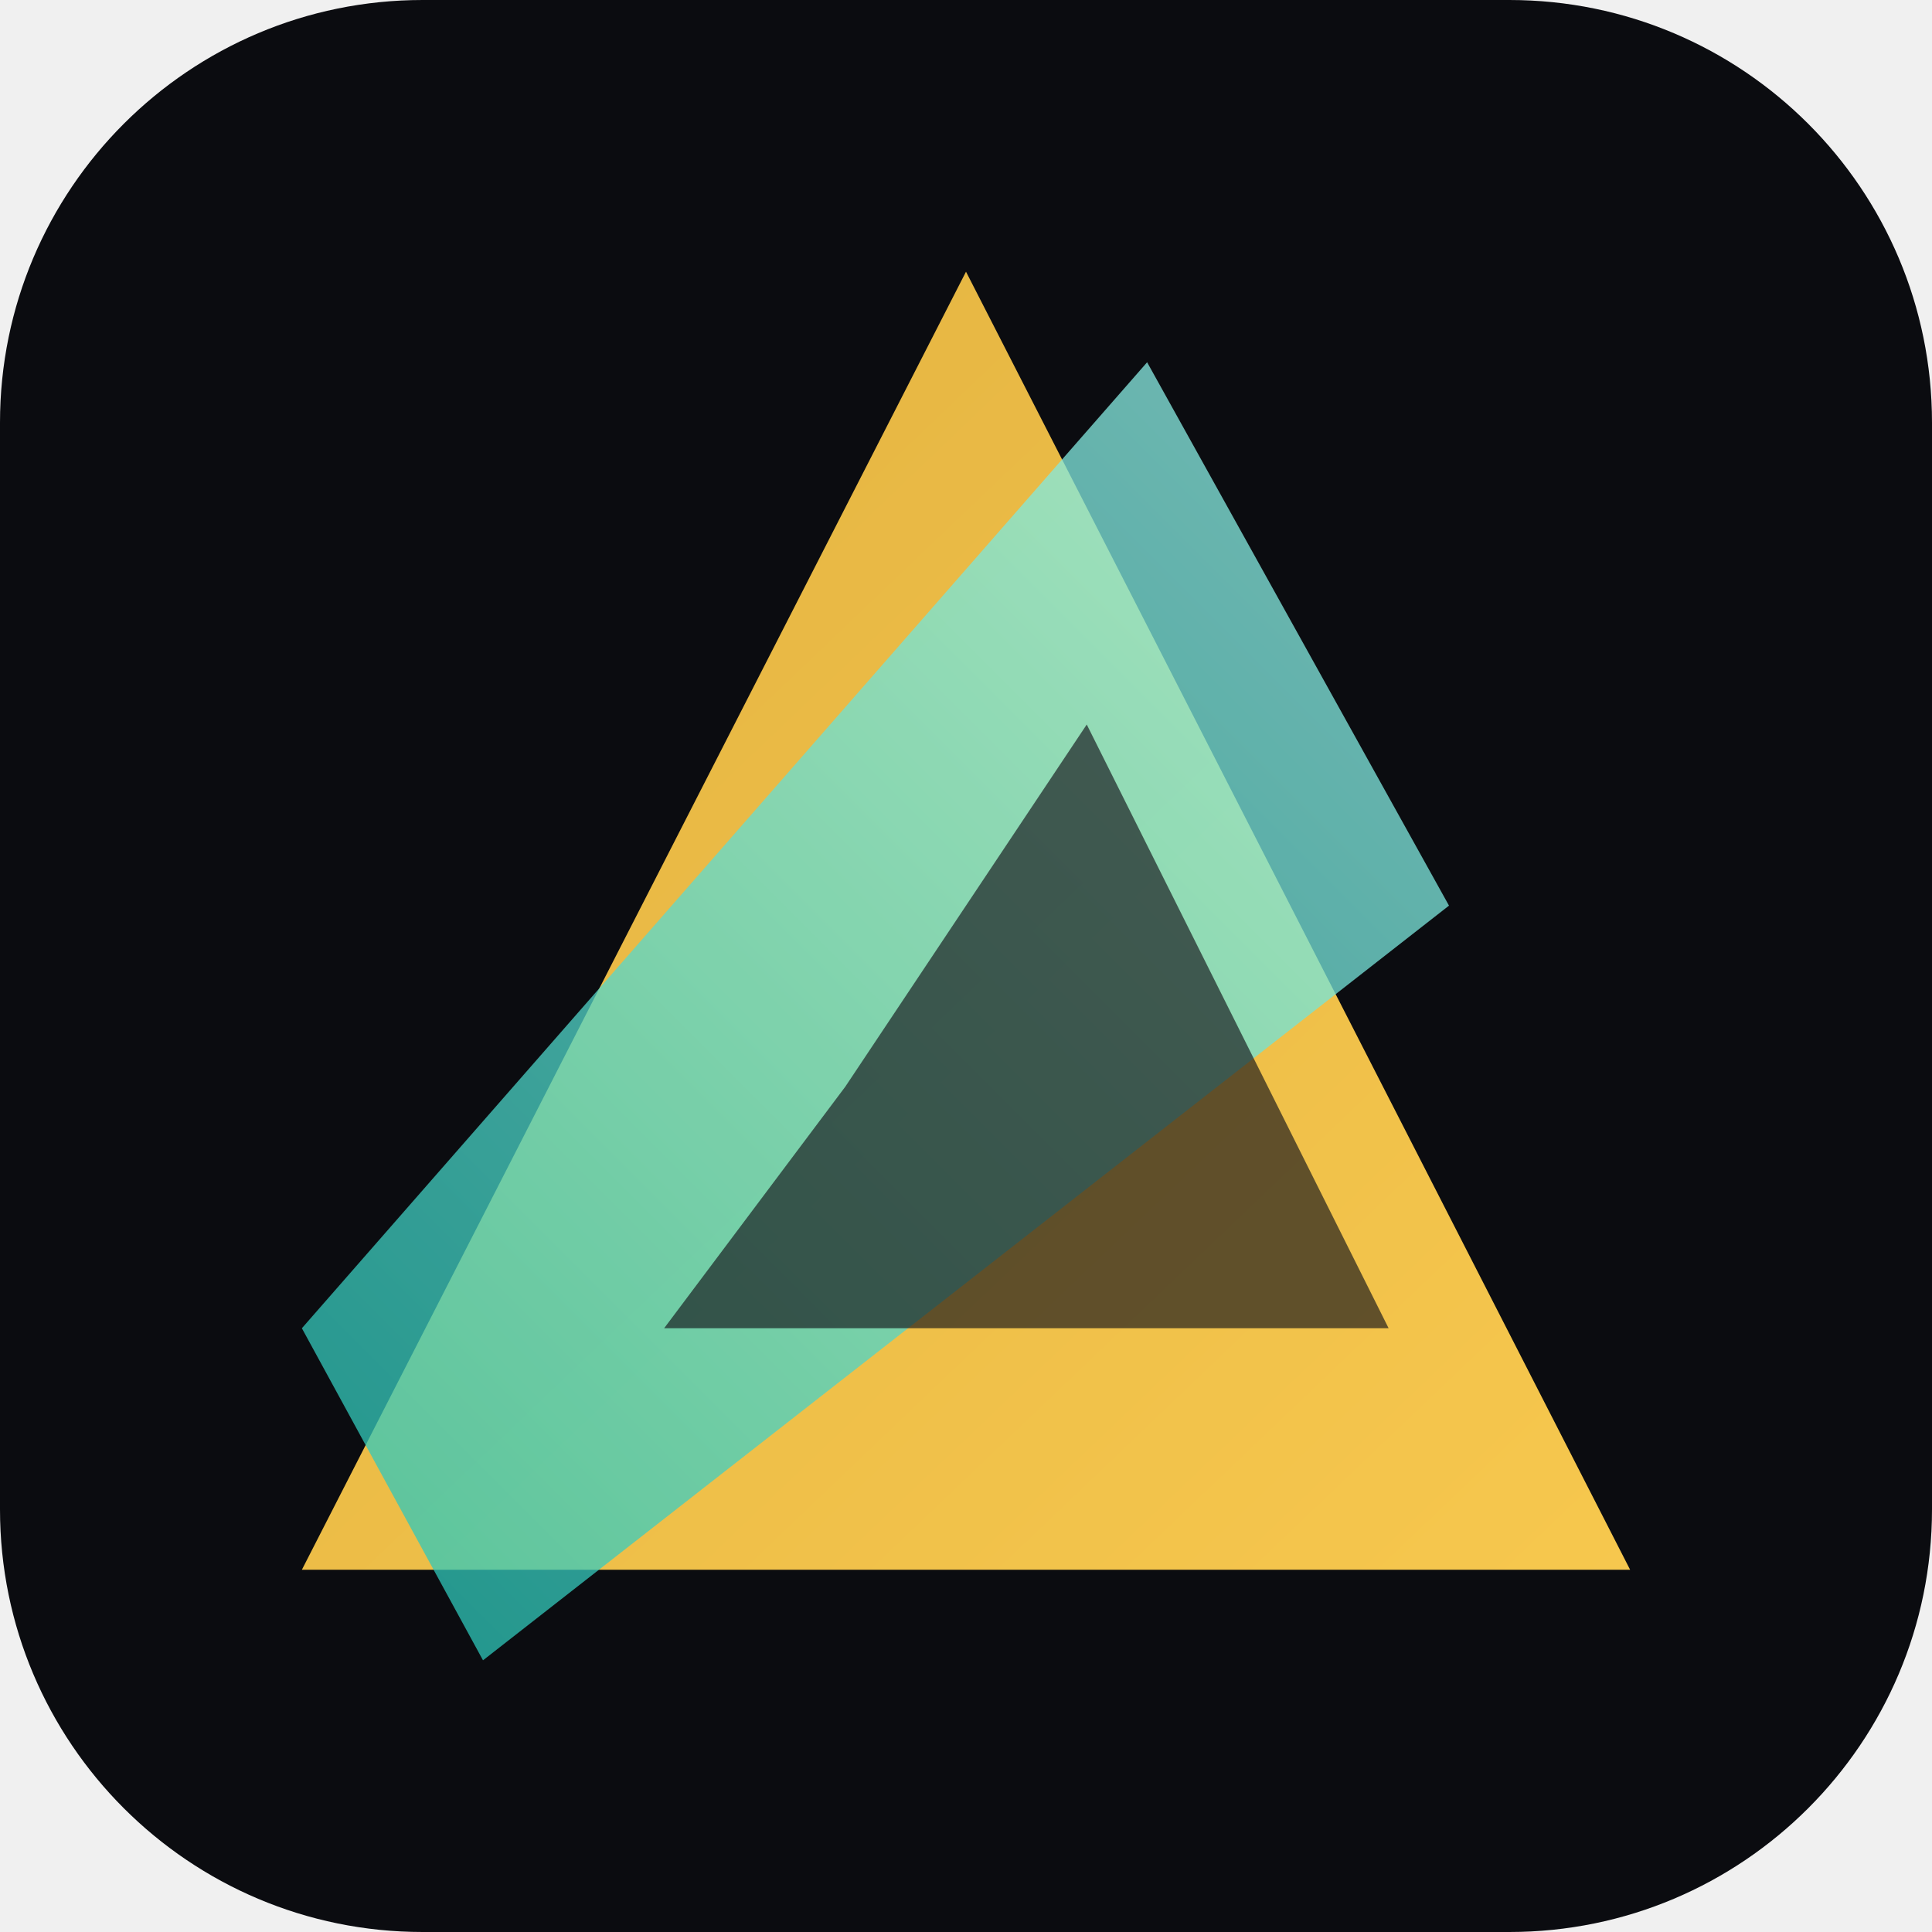
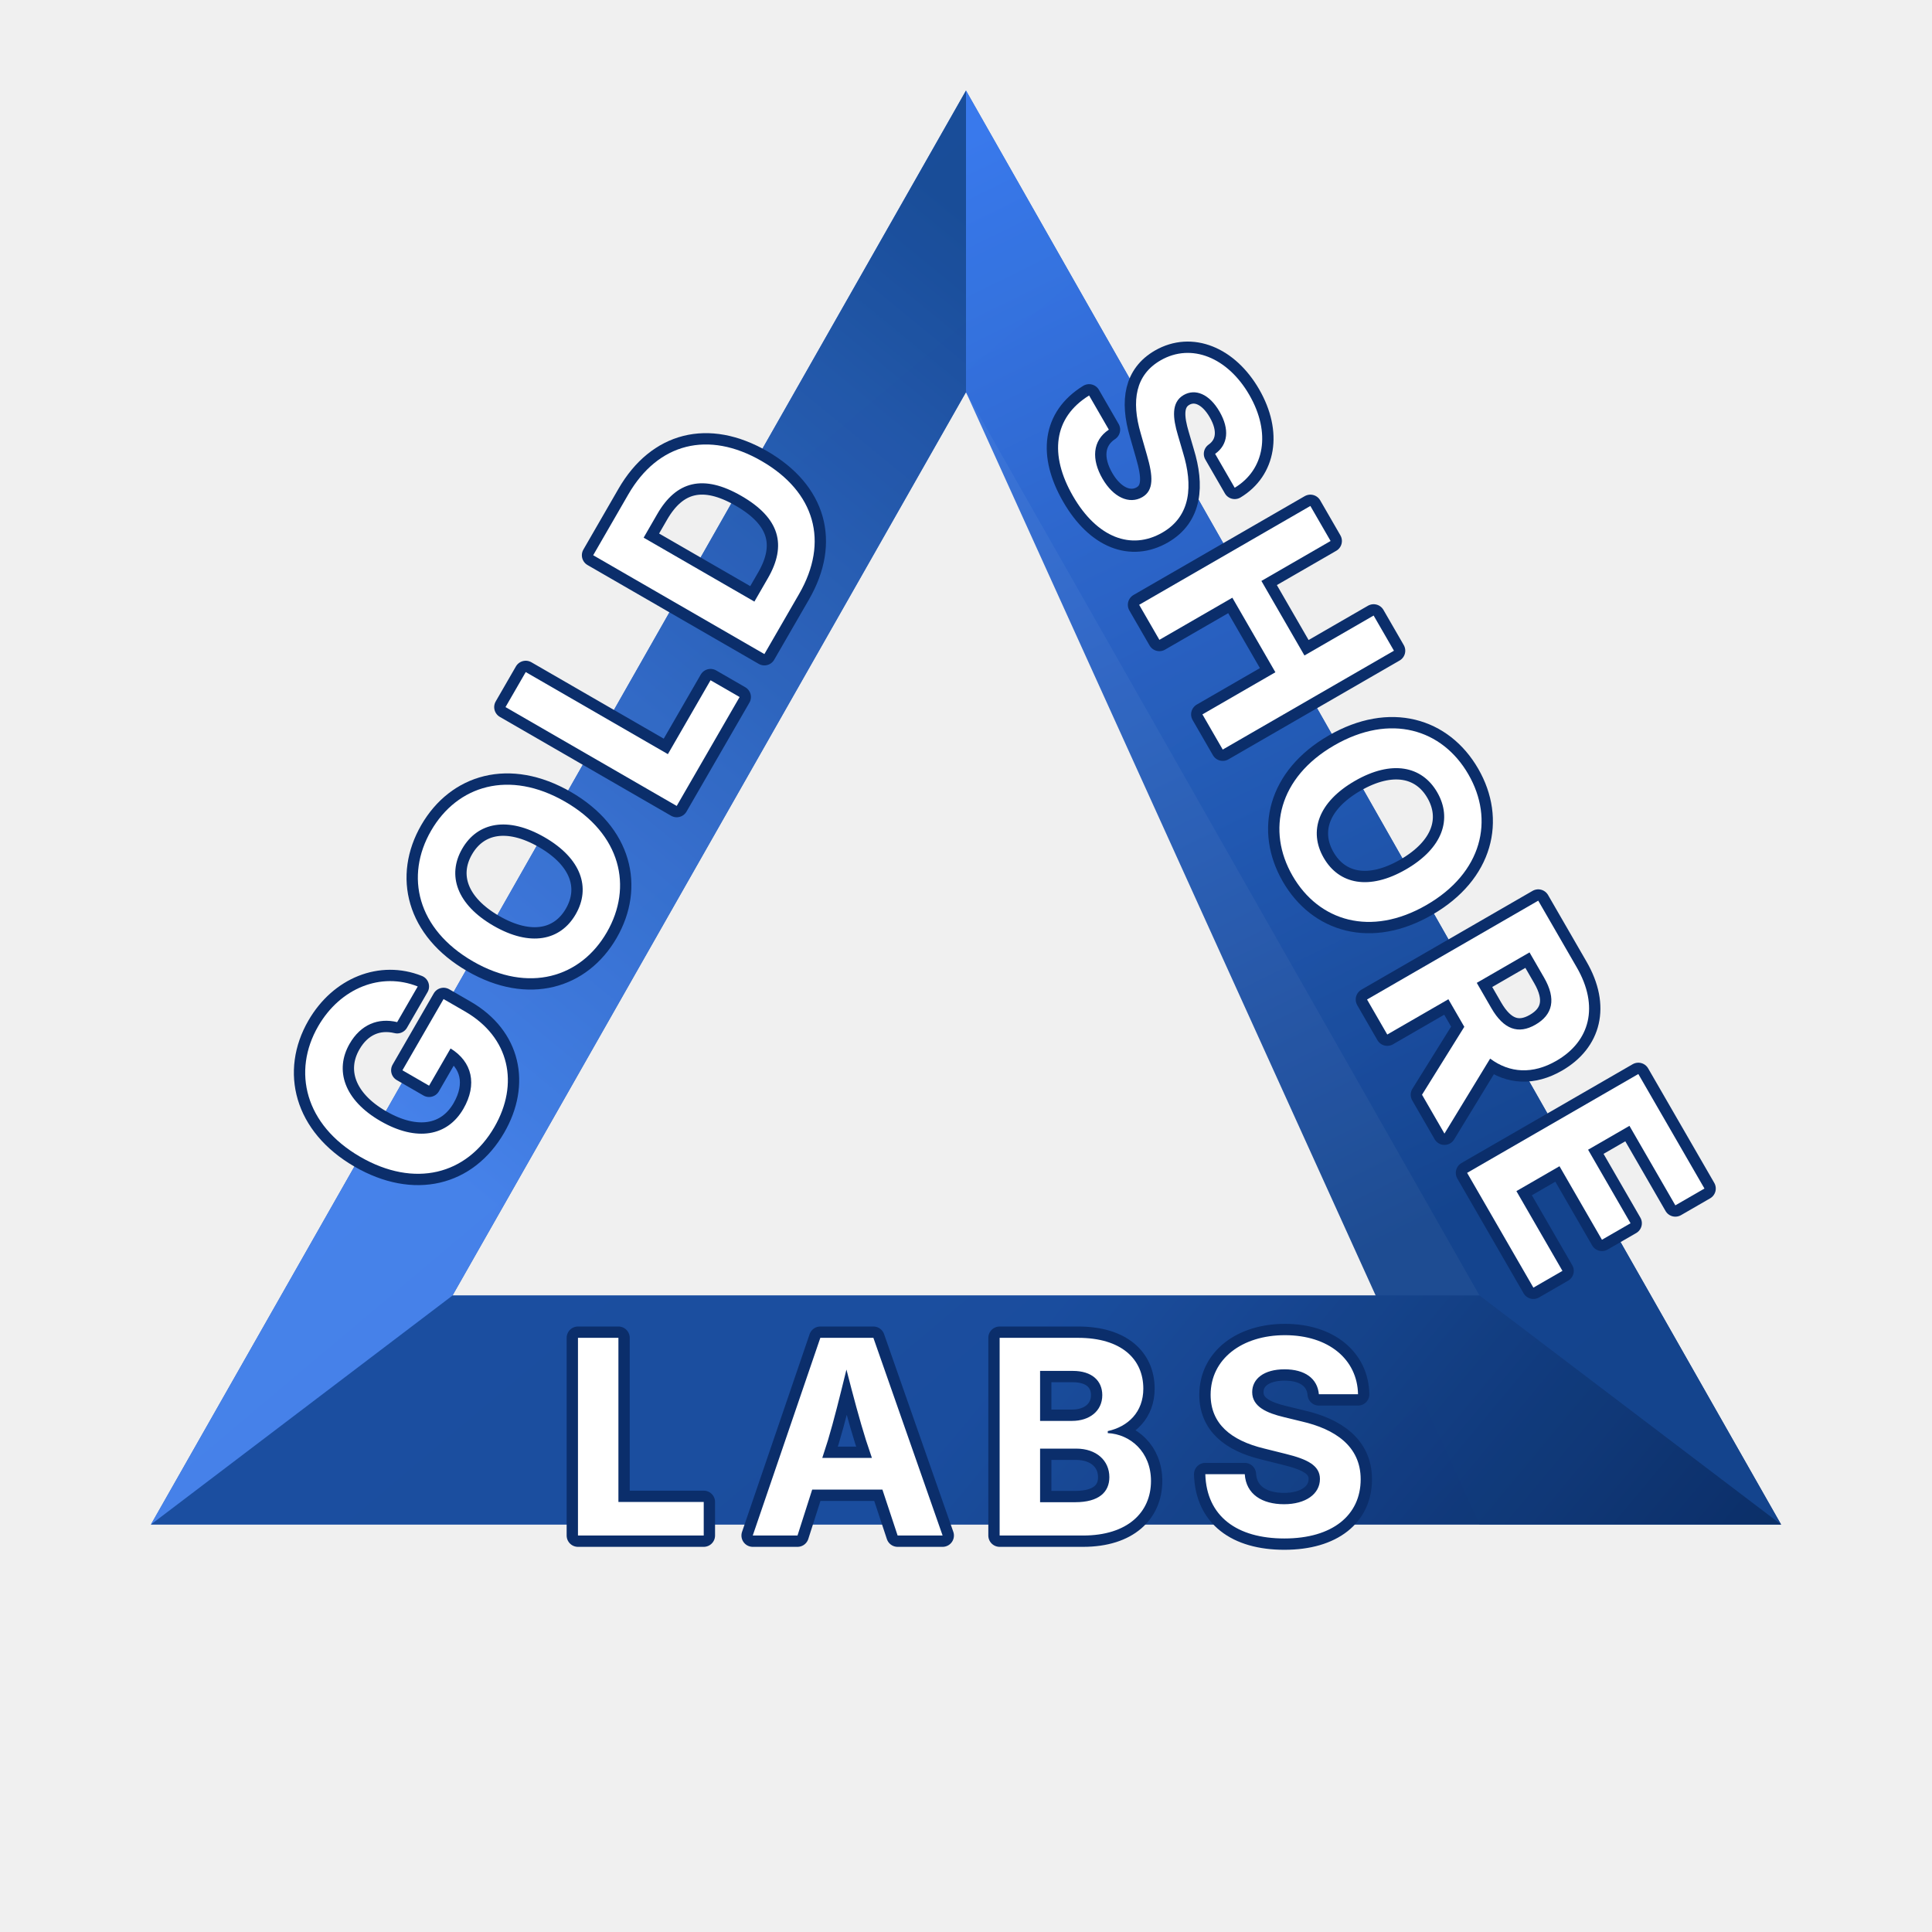
- <svg xmlns="http://www.w3.org/2000/svg" width="128" height="128" viewBox="0 0 128 128" fill="none">
+ <svg xmlns="http://www.w3.org/2000/svg" width="256" height="256" viewBox="0 0 512 512" fill="none" role="img" aria-labelledby="title desc">
  <defs>
-     <linearGradient id="penrosePrimary" x1="24" y1="20" x2="108" y2="108" gradientUnits="userSpaceOnUse">
-       <stop offset="0" stop-color="#E3B341" />
-       <stop offset="1" stop-color="#F7C84E" />
+     <linearGradient id="grad-frame" x1="120" y1="64" x2="420" y2="420" gradientUnits="userSpaceOnUse">
+       <stop offset="0" stop-color="#2F6BD2" />
+       <stop offset="1" stop-color="#0F3C82" />
    </linearGradient>
-     <linearGradient id="penroseSecondary" x1="20" y1="100" x2="92" y2="28" gradientUnits="userSpaceOnUse">
-       <stop offset="0" stop-color="#2CC6B8" />
-       <stop offset="1" stop-color="#93F2E9" />
+     <linearGradient id="grad-top" x1="250" y1="40" x2="388" y2="320" gradientUnits="userSpaceOnUse">
+       <stop offset="0" stop-color="#3A7AEE" />
+       <stop offset="1" stop-color="#14448E" />
+     </linearGradient>
+     <linearGradient id="grad-right" x1="300" y1="320" x2="444" y2="440" gradientUnits="userSpaceOnUse">
+       <stop offset="0" stop-color="#1B4E9F" />
+       <stop offset="1" stop-color="#0A2C63" />
+     </linearGradient>
+     <linearGradient id="grad-left" x1="80" y1="280" x2="260" y2="60" gradientUnits="userSpaceOnUse">
+       <stop offset="0" stop-color="#4A86F0" />
+       <stop offset="1" stop-color="#174A94" />
    </linearGradient>
  </defs>
-   <rect width="128" height="128" rx="28" fill="#0B0C10" />
-   <path d="M64 18L108 104H20L64 18Z" fill="url(#penrosePrimary)" />
-   <path d="M32 110L20 88L76 24L96 60L32 110Z" fill="url(#penroseSecondary)" opacity="0.75" />
-   <path d="M56 72L72 48L92 88H44L56 72Z" fill="#121318" opacity="0.65" />
+   <g>
+     <path fill="url(#grad-frame)" fill-rule="evenodd" d="M256 24L472 404H40L256 24ZM256 103.92L119.92 343.32H392.08L256 103.92Z" />
+     <path d="M256 24L472 404H392.08L256 103.92V24Z" fill="url(#grad-top)" opacity="0.95" />
+     <path d="M472 404H40L119.92 343.32H392.08L472 404Z" fill="url(#grad-right)" opacity="0.9" />
+     <path d="M40 404L256 24V103.92L119.92 343.32L40 404Z" fill="url(#grad-left)" opacity="0.9" />
+   </g>
+   <g fill="#FFFFFF" stroke="#0B2E6B" stroke-width="6" stroke-linejoin="round" paint-order="stroke fill">
+     <text x="148" y="214" text-anchor="middle" dominant-baseline="middle" transform="rotate(-60 148 214)" font-family="'Inter Tight', 'Inter', 'Helvetica Neue', Arial, sans-serif" font-weight="700" font-size="72" letter-spacing="0.08em">GOLD</text>
+     <text x="364" y="214" text-anchor="middle" dominant-baseline="middle" transform="rotate(60 364 214)" font-family="'Inter Tight', 'Inter', 'Helvetica Neue', Arial, sans-serif" font-weight="700" font-size="72" letter-spacing="0.08em">SHORE</text>
+     <text x="256" y="380" text-anchor="middle" dominant-baseline="middle" transform="rotate(0 256 380)" font-family="'Inter Tight', 'Inter', 'Helvetica Neue', Arial, sans-serif" font-weight="700" font-size="72" letter-spacing="0.12em">LABS</text>
+   </g>
</svg>
